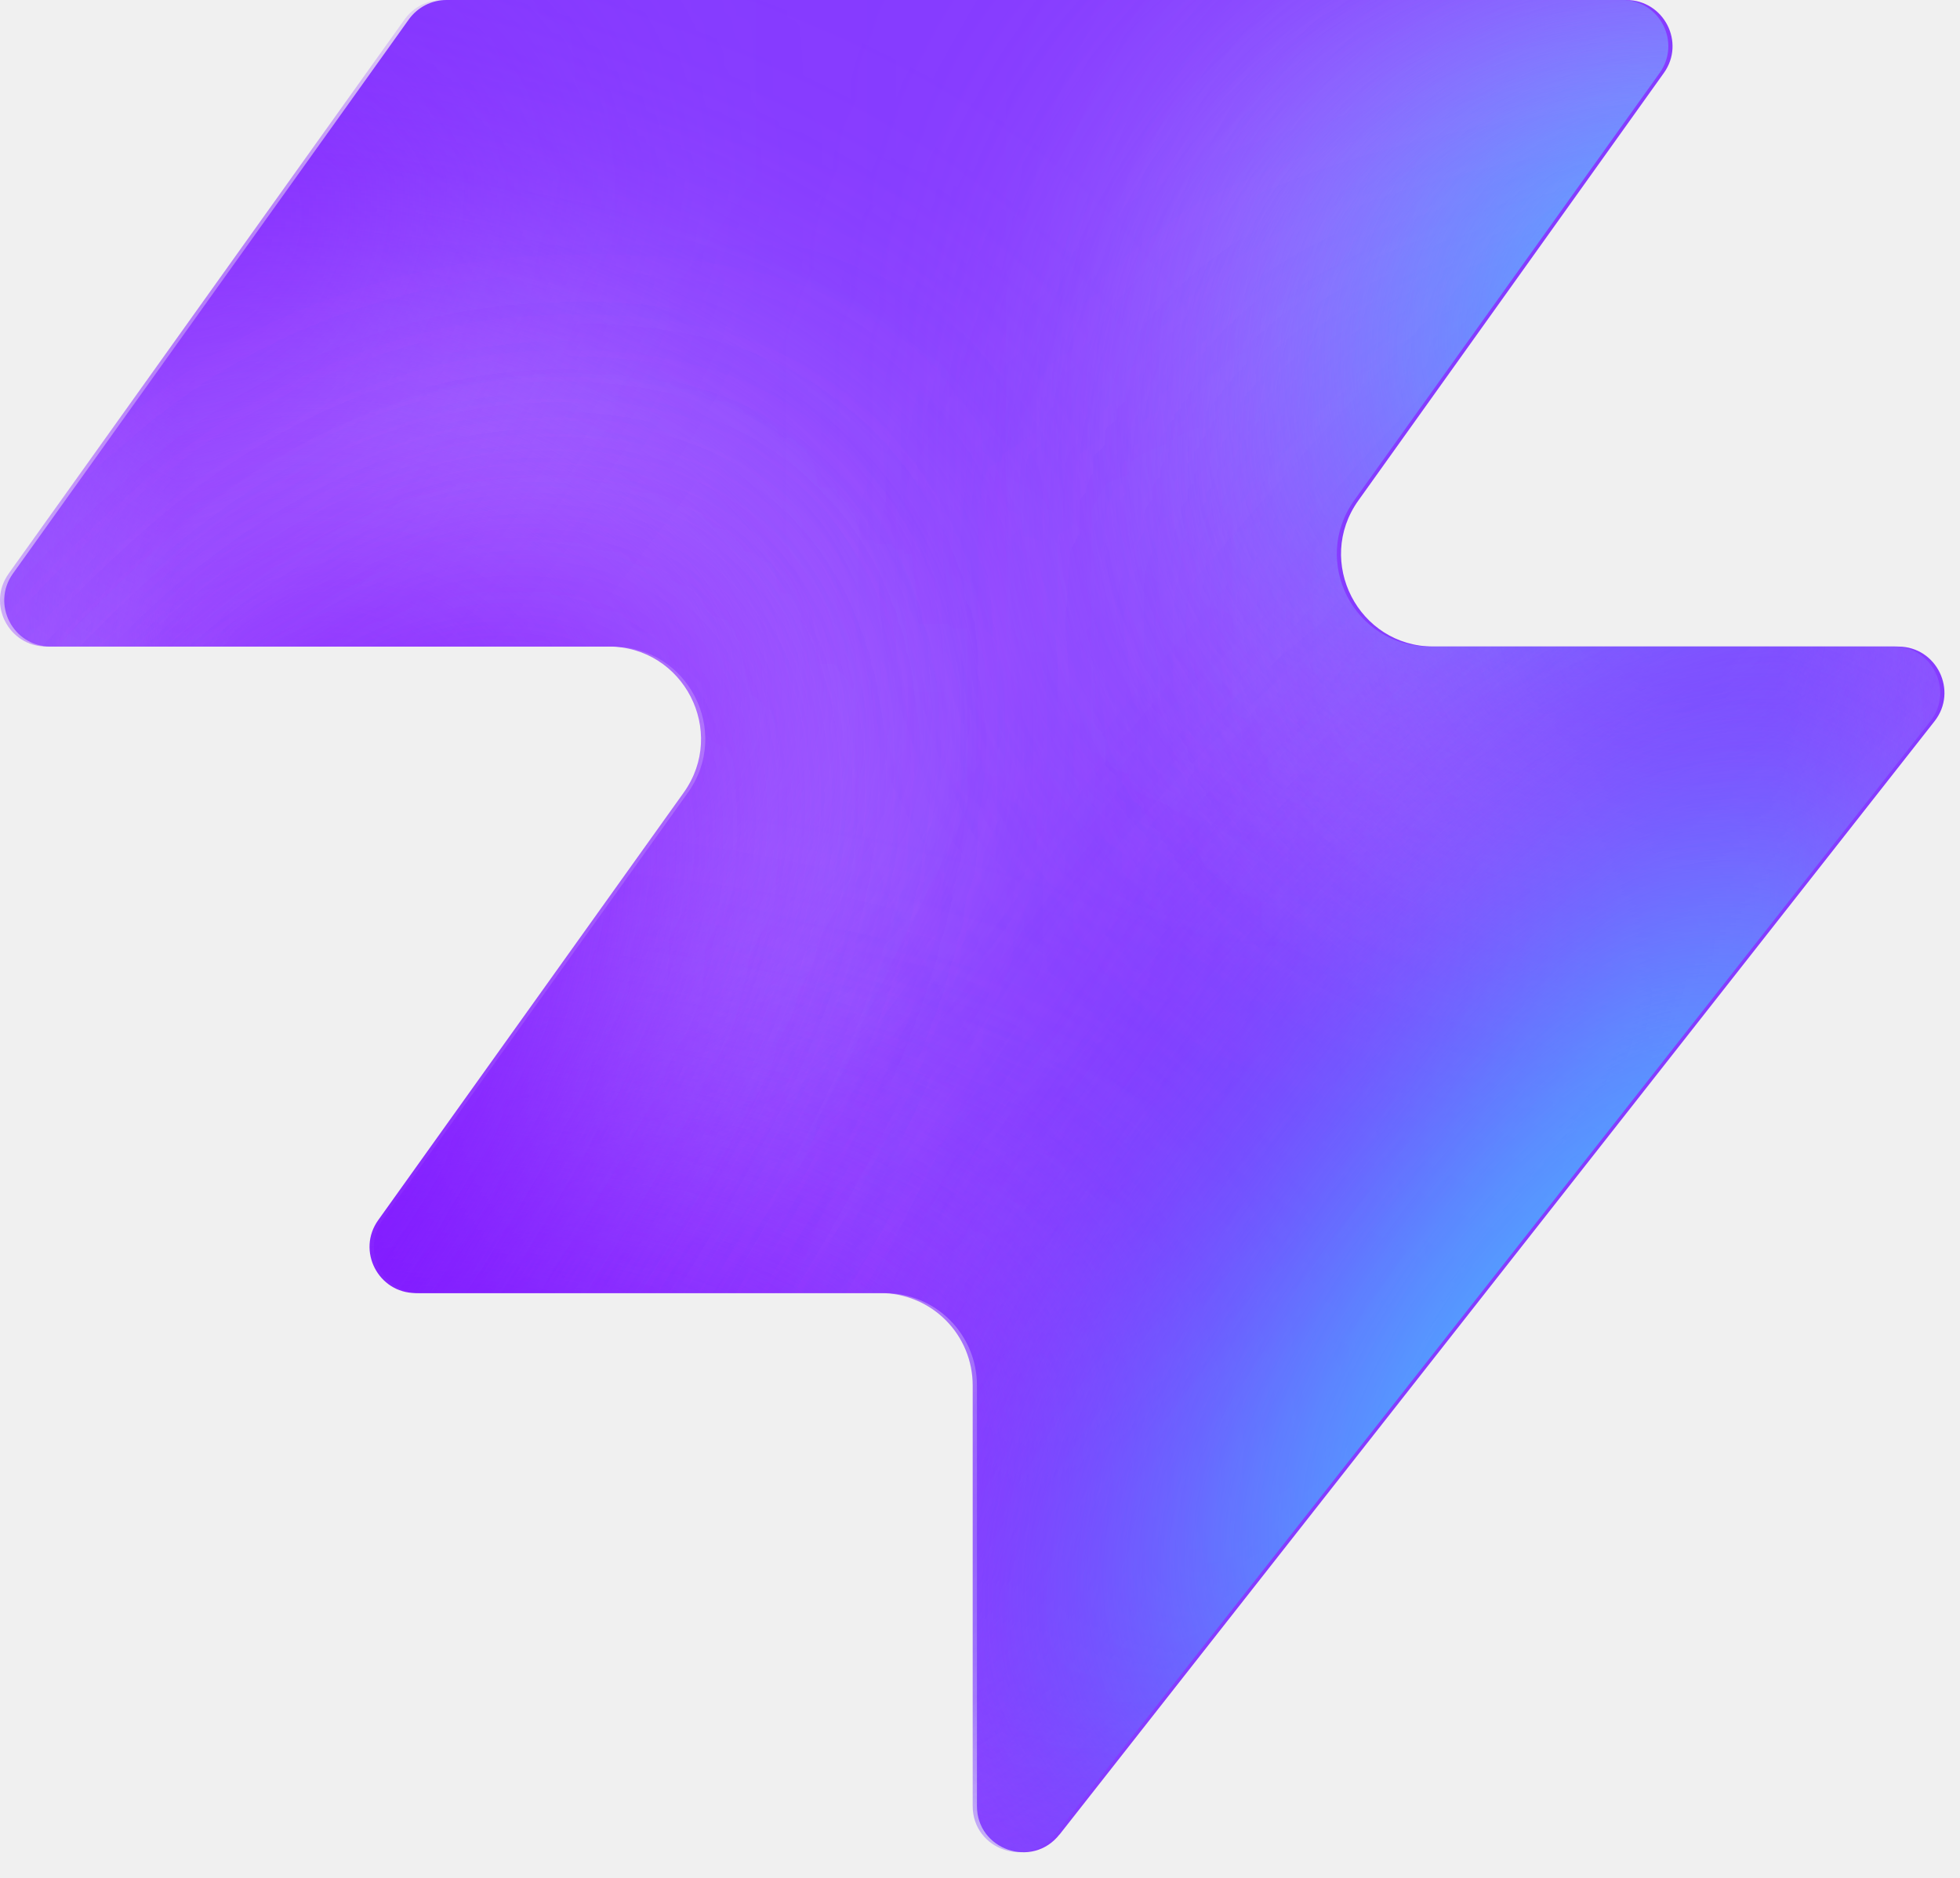
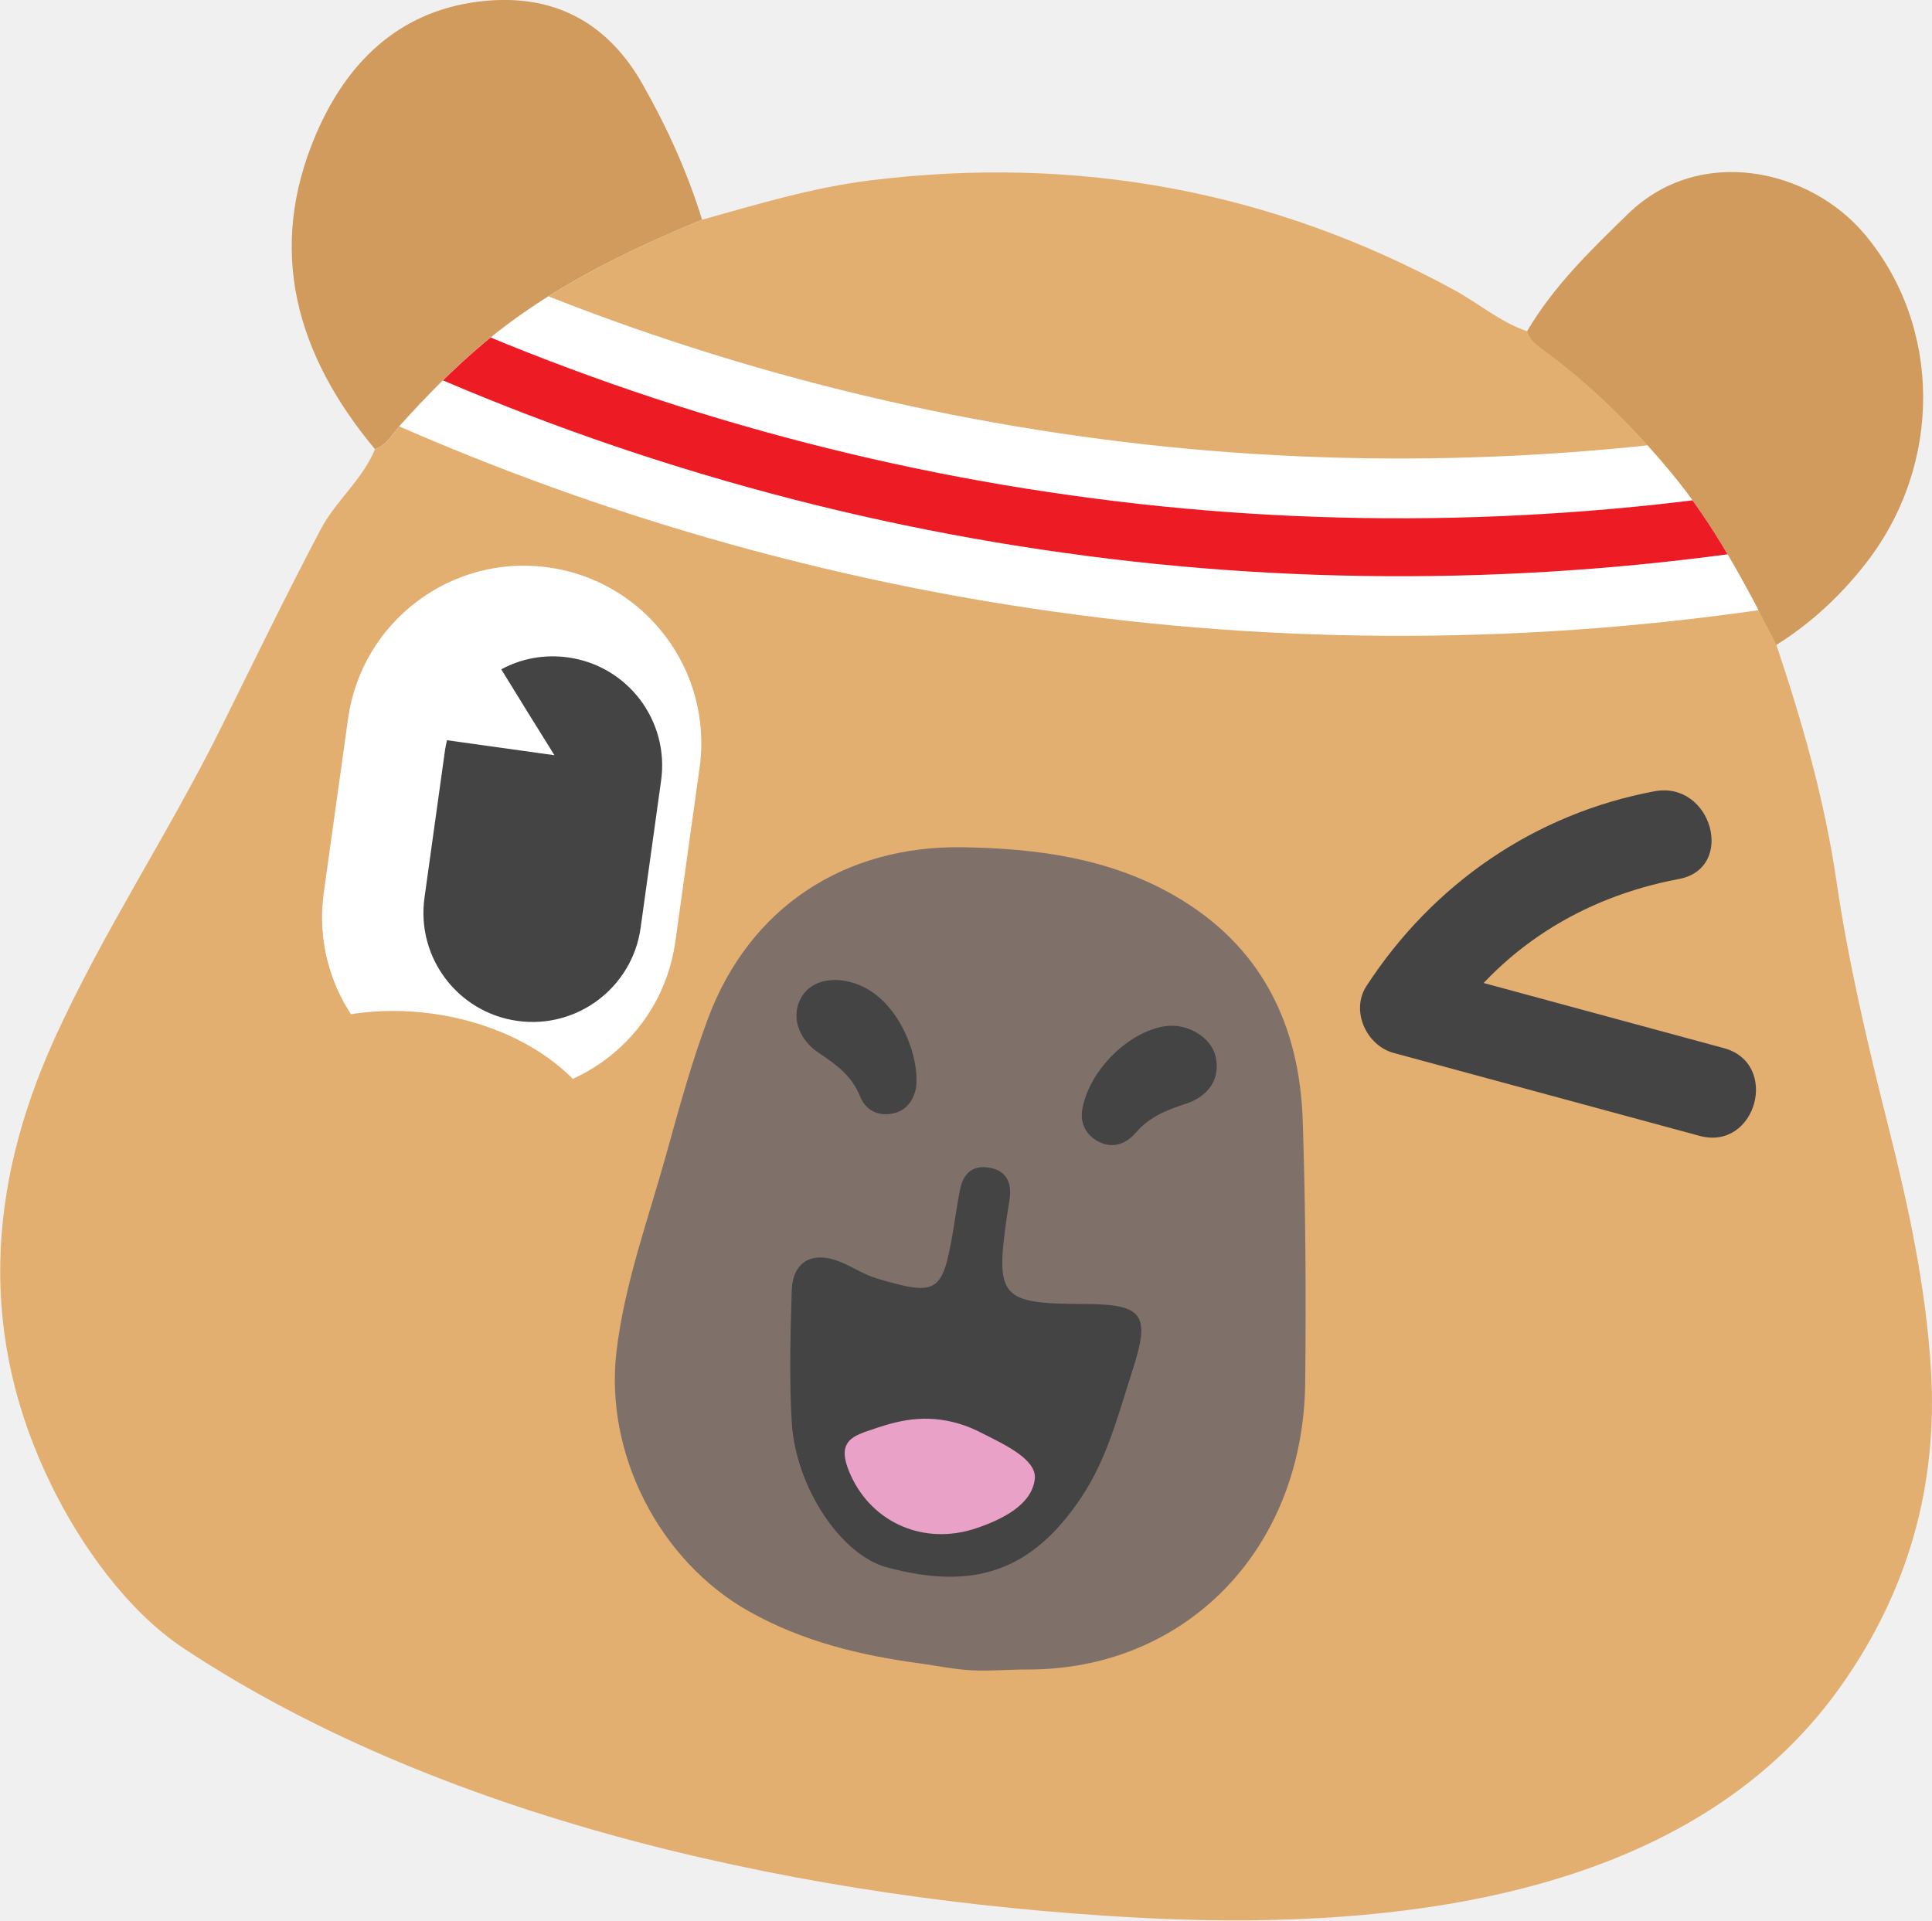
- <svg xmlns="http://www.w3.org/2000/svg" width="48" height="46" fill="none" viewBox="0 0 48 46">
-   <path fill="#863bff" d="M25.946 44.938c-.664.845-2.021.375-2.021-.698V33.937a2.26 2.26 0 0 0-2.262-2.262H10.287c-.92 0-1.456-1.04-.92-1.788l7.48-10.471c1.07-1.497 0-3.578-1.842-3.578H1.237c-.92 0-1.456-1.04-.92-1.788L10.013.474c.214-.297.556-.474.92-.474h28.894c.92 0 1.456 1.04.92 1.788l-7.48 10.471c-1.07 1.498 0 3.579 1.842 3.579h11.377c.943 0 1.473 1.088.89 1.83L25.947 44.94z" style="fill:#863bff;fill:color(display-p3 .525 .23 1);fill-opacity:1" />
-   <mask id="a" width="48" height="46" x="0" y="0" maskUnits="userSpaceOnUse" style="mask-type:alpha">
-     <path fill="#000" d="M25.842 44.938c-.664.844-2.021.375-2.021-.698V33.937a2.26 2.26 0 0 0-2.262-2.262H10.183c-.92 0-1.456-1.04-.92-1.788l7.48-10.471c1.07-1.498 0-3.579-1.842-3.579H1.133c-.92 0-1.456-1.04-.92-1.787L9.91.473c.214-.297.556-.474.92-.474h28.894c.92 0 1.456 1.04.92 1.788l-7.48 10.471c-1.07 1.498 0 3.578 1.842 3.578h11.377c.943 0 1.473 1.088.89 1.832L25.843 44.94z" style="fill:#000;fill-opacity:1" />
-   </mask>
-   <g mask="url(#a)">
-     <g filter="url(#b)">
-       <ellipse cx="5.508" cy="14.704" fill="#ede6ff" rx="5.508" ry="14.704" style="fill:#ede6ff;fill:color(display-p3 .927 .903 1);fill-opacity:1" transform="matrix(.00324 1 1 -.00324 -4.47 31.516)" />
-     </g>
-     <g filter="url(#c)">
-       <ellipse cx="10.399" cy="29.851" fill="#ede6ff" rx="10.399" ry="29.851" style="fill:#ede6ff;fill:color(display-p3 .927 .903 1);fill-opacity:1" transform="matrix(.00324 1 1 -.00324 -39.328 7.883)" />
-     </g>
-     <g filter="url(#d)">
-       <ellipse cx="5.508" cy="30.487" fill="#7e14ff" rx="5.508" ry="30.487" style="fill:#7e14ff;fill:color(display-p3 .492 .077 1);fill-opacity:1" transform="rotate(89.814 -25.913 -14.639)scale(1 -1)" />
-     </g>
-     <g filter="url(#e)">
-       <ellipse cx="5.508" cy="30.599" fill="#7e14ff" rx="5.508" ry="30.599" style="fill:#7e14ff;fill:color(display-p3 .492 .077 1);fill-opacity:1" transform="rotate(89.814 -32.644 -3.334)scale(1 -1)" />
-     </g>
-     <g filter="url(#f)">
-       <ellipse cx="5.508" cy="30.599" fill="#7e14ff" rx="5.508" ry="30.599" style="fill:#7e14ff;fill:color(display-p3 .492 .077 1);fill-opacity:1" transform="matrix(.00324 1 1 -.00324 -34.34 30.47)" />
-     </g>
-     <g filter="url(#g)">
-       <ellipse cx="14.072" cy="22.078" fill="#ede6ff" rx="14.072" ry="22.078" style="fill:#ede6ff;fill:color(display-p3 .927 .903 1);fill-opacity:1" transform="rotate(93.35 24.506 48.493)scale(-1 1)" />
-     </g>
-     <g filter="url(#h)">
-       <ellipse cx="3.47" cy="21.501" fill="#7e14ff" rx="3.47" ry="21.501" style="fill:#7e14ff;fill:color(display-p3 .492 .077 1);fill-opacity:1" transform="rotate(89.009 28.708 47.59)scale(-1 1)" />
-     </g>
-     <g filter="url(#i)">
-       <ellipse cx="3.47" cy="21.501" fill="#7e14ff" rx="3.47" ry="21.501" style="fill:#7e14ff;fill:color(display-p3 .492 .077 1);fill-opacity:1" transform="rotate(89.009 28.708 47.59)scale(-1 1)" />
-     </g>
-     <g filter="url(#j)">
-       <ellipse cx=".387" cy="8.972" fill="#7e14ff" rx="4.407" ry="29.108" style="fill:#7e14ff;fill:color(display-p3 .492 .077 1);fill-opacity:1" transform="rotate(39.51 .387 8.972)" />
-     </g>
-     <g filter="url(#k)">
-       <ellipse cx="47.523" cy="-6.092" fill="#7e14ff" rx="4.407" ry="29.108" style="fill:#7e14ff;fill:color(display-p3 .492 .077 1);fill-opacity:1" transform="rotate(37.892 47.523 -6.092)" />
-     </g>
-     <g filter="url(#l)">
-       <ellipse cx="41.412" cy="6.333" fill="#47bfff" rx="5.971" ry="9.665" style="fill:#47bfff;fill:color(display-p3 .28 .748 1);fill-opacity:1" transform="rotate(37.892 41.412 6.333)" />
-     </g>
-     <g filter="url(#m)">
-       <ellipse cx="-1.879" cy="38.332" fill="#7e14ff" rx="4.407" ry="29.108" style="fill:#7e14ff;fill:color(display-p3 .492 .077 1);fill-opacity:1" transform="rotate(37.892 -1.88 38.332)" />
-     </g>
-     <g filter="url(#n)">
-       <ellipse cx="-1.879" cy="38.332" fill="#7e14ff" rx="4.407" ry="29.108" style="fill:#7e14ff;fill:color(display-p3 .492 .077 1);fill-opacity:1" transform="rotate(37.892 -1.88 38.332)" />
-     </g>
-     <g filter="url(#o)">
-       <ellipse cx="35.651" cy="29.907" fill="#7e14ff" rx="4.407" ry="29.108" style="fill:#7e14ff;fill:color(display-p3 .492 .077 1);fill-opacity:1" transform="rotate(37.892 35.651 29.907)" />
-     </g>
-     <g filter="url(#p)">
-       <ellipse cx="38.418" cy="32.4" fill="#47bfff" rx="5.971" ry="15.297" style="fill:#47bfff;fill:color(display-p3 .28 .748 1);fill-opacity:1" transform="rotate(37.892 38.418 32.4)" />
+ <svg xmlns="http://www.w3.org/2000/svg" id="Capa_2" data-name="Capa 2" viewBox="0 0 144.19 143.33">
+   <defs>
+     <style>
+       .cls-1 {
+         fill: #fff;
+       }
+ 
+       .cls-2 {
+         fill: #444;
+       }
+ 
+       .cls-3 {
+         fill: #eaa1c7;
+       }
+ 
+       .cls-4 {
+         fill: #d19b5e;
+       }
+ 
+       .cls-5 {
+         fill: #e2af70;
+       }
+ 
+       .cls-6 {
+         clip-path: url(#clippath);
+       }
+ 
+       .cls-7 {
+         fill: #7f7169;
+       }
+ 
+       .cls-8 {
+         fill: none;
+       }
+ 
+       .cls-9 {
+         fill: #ed1c24;
+       }
+     </style>
+     <clipPath id="clippath">
+       <path class="cls-8" d="m132.58,48.15c1.92,5.72,3.58,11.52,4.46,17.49.91,6.22,2.35,12.31,3.88,18.39,1.51,5.99,2.81,11.99,3.19,18.17.53,8.65-1.68,16.49-6.67,23.58-11.55,16.42-34.66,18.36-52.99,17.33-23.58-1.32-50.82-6.89-70.73-20.07-4.19-2.77-7.7-7.7-9.89-12.19-5.43-11.1-4.8-22.19.22-33.28,3.63-8.01,8.51-15.33,12.41-23.18,2.47-4.98,4.89-9.98,7.48-14.89,1.12-2.12,3.12-3.7,4.05-5.98.88-.29,1.27-1.1,1.83-1.72,1.99-2.21,4.06-4.33,6.35-6.24,4.86-4.04,10.44-6.77,16.23-9.16,4.15-1.16,8.27-2.41,12.57-2.94,15.39-1.89,29.9.74,43.55,8.18,1.84,1,3.45,2.41,5.47,3.09.25.83.95,1.23,1.59,1.7,3.43,2.55,6.41,5.57,9.14,8.85,3.25,3.91,5.57,8.39,7.88,12.88Z" />
+     </clipPath>
+   </defs>
+   <g id="Capa_1-2" data-name="Capa 1">
+     <g>
+       <path class="cls-5" d="m132.58,48.15c1.92,5.72,3.58,11.52,4.46,17.49.91,6.22,2.35,12.31,3.88,18.39,1.51,5.99,2.81,11.99,3.19,18.17.53,8.65-1.68,16.49-6.67,23.58-11.55,16.42-34.66,18.36-52.99,17.33-23.58-1.32-50.82-6.89-70.73-20.07-4.19-2.77-7.7-7.7-9.89-12.19-5.43-11.1-4.8-22.19.22-33.28,3.63-8.01,8.51-15.33,12.41-23.18,2.47-4.98,4.89-9.98,7.48-14.89,1.12-2.12,3.12-3.7,4.05-5.98.88-.29,1.27-1.1,1.83-1.72,1.99-2.21,4.06-4.33,6.35-6.24,4.86-4.04,10.44-6.77,16.23-9.16,4.15-1.16,8.27-2.41,12.57-2.94,15.39-1.89,29.9.74,43.55,8.18,1.84,1,3.45,2.41,5.47,3.09.25.83.95,1.23,1.59,1.7,3.43,2.55,6.41,5.57,9.14,8.85,3.25,3.91,5.57,8.39,7.88,12.88Z" />
+       <path class="cls-4" d="m52.39,16.4c-5.78,2.39-11.37,5.11-16.23,9.16-2.29,1.91-4.36,4.03-6.35,6.24-.56.62-.95,1.43-1.83,1.72-5.86-7.03-8.12-14.84-4.38-23.54C25.85,4.76,29.65.9,35.65.13c5.41-.7,9.58,1.36,12.3,6.14,1.83,3.22,3.35,6.58,4.45,10.13Z" />
+       <path class="cls-4" d="m132.58,48.15c-2.31-4.49-4.63-8.96-7.88-12.88-2.72-3.28-5.71-6.29-9.14-8.85-.64-.47-1.34-.87-1.59-1.7,1.99-3.38,4.78-6.08,7.55-8.77,5.33-5.18,13.55-3.35,17.65,1.54,5.76,6.87,5.83,17.16.11,24.52-1.89,2.43-4.1,4.5-6.71,6.13Z" />
+       <path class="cls-7" d="m68.69,124.16c-4.49-.6-8.83-1.65-12.83-3.91-6.67-3.77-10.75-11.77-9.85-19.38.6-5.05,2.35-9.81,3.7-14.66.96-3.45,1.9-6.92,3.16-10.27,3.1-8.22,10.16-12.85,19.01-12.7,5.47.09,10.81.79,15.67,3.55,6.56,3.73,9.45,9.64,9.68,16.93.21,6.5.25,13,.18,19.5-.14,12.51-9,21.42-20.72,21.39-1.4,0-2.8.13-4.19.06-1.28-.07-2.54-.33-3.81-.51Z" />
+       <path class="cls-2" d="m68.38,81.13c-.15.82-.6,1.71-1.66,1.96-1.12.27-2.11-.18-2.54-1.27-.6-1.52-1.79-2.38-3.07-3.23-1.62-1.08-2.11-2.87-1.25-4.24.79-1.25,2.54-1.52,4.24-.84,3.03,1.21,4.54,5.37,4.27,7.62Z" />
+       <path class="cls-2" d="m80.75,82.95c.44-2.98,3.44-5.96,6.24-6.36,1.62-.23,3.37.81,3.72,2.22.4,1.62-.42,3-2.25,3.59-1.4.45-2.69.97-3.7,2.15-.68.79-1.68,1.24-2.79.65-.98-.52-1.31-1.38-1.22-2.24Z" />
+       <rect class="cls-1" x="24.94" y="42.16" width="26.49" height="39.61" rx="13.25" ry="13.25" transform="translate(8.93 -4.68) rotate(7.94)" />
+       <path class="cls-2" d="m49.34,58.26l-1.53,11c-.62,4.45-4.74,7.56-9.19,6.94-4.46-.62-7.56-4.74-6.94-9.19l1.53-11c.04-.26.09-.52.15-.76l8.02,1.12c-1.33-2.13-2.66-4.28-3.97-6.41,1.47-.8,3.2-1.14,4.99-.89,2.22.31,4.11,1.49,5.37,3.15,1.26,1.67,1.88,3.81,1.57,6.04Z" />
+       <g>
+         <ellipse class="cls-5" cx="115.58" cy="97.55" rx="10.18" ry="14.82" transform="translate(2.99 198.54) rotate(-82.05)" />
+         <ellipse class="cls-5" cx="30.9" cy="85.74" rx="10.18" ry="14.82" transform="translate(-58.29 104.49) rotate(-82.05)" />
+       </g>
+       <g class="cls-6">
+         <g>
+           <path class="cls-1" d="m134.99,44.97c-18.56,3.04-37.58,3.32-56.21.7-18.64-2.59-36.87-8.04-53.88-16.07l5.65-11.97c15.81,7.46,32.75,12.52,50.06,14.93,17.31,2.44,34.98,2.17,52.23-.65l2.15,13.06Z" />
+           <path class="cls-9" d="m134.26,40.58c-18.12,2.97-36.69,3.24-54.87.68-18.19-2.53-35.99-7.84-52.59-15.68l1.85-3.91c16.21,7.65,33.59,12.84,51.34,15.31,17.75,2.5,35.88,2.23,53.57-.67l.7,4.27Z" />
+         </g>
+       </g>
+       <path class="cls-2" d="m123.48,59.06c-8.96,1.68-16.55,6.93-21.5,14.54-1.2,1.85,0,4.44,2.03,4.99,7.61,2.06,15.22,4.13,22.83,6.19,4.23,1.15,6.03-5.41,1.81-6.55-7.61-2.06-15.22-4.13-22.83-6.19l2.03,4.99c4.03-6.19,10.21-10.06,17.44-11.42,4.29-.8,2.47-7.35-1.81-6.55h0Z" />
+       <g>
+         <path class="cls-2" d="m71.13,91.89c.17-1.05.32-2.1.53-3.14.25-1.24,1.02-1.84,2.3-1.57,1.12.24,1.52,1.05,1.41,2.14-.04.42-.13.84-.19,1.26-.92,6.3-.55,6.73,5.78,6.75,4.44.02,4.9.81,3.54,5.02-1.04,3.22-1.87,6.51-3.77,9.37-3.66,5.5-7.97,7.05-14.56,5.26-3.39-.92-6.79-5.94-7.08-10.84-.19-3.26-.1-6.54,0-9.81.07-2.22,1.6-3.01,3.73-2.1.87.37,1.69.91,2.58,1.18,4.56,1.36,4.94,1.11,5.73-3.52Z" />
+         <path class="cls-3" d="m71.19,106.16c1,.25,1.7.6,2.26.89,1.55.79,3.93,1.89,3.78,3.33-.21,1.94-2.44,3.04-4.41,3.7-3.84,1.28-7.7-.4-9.32-3.95-.41-.91-.61-1.68-.33-2.27.23-.48.69-.75,1.64-1.07,1.72-.59,3.76-1.29,6.39-.63Z" />
+       </g>
    </g>
  </g>
-   <defs>
-     <filter id="b" width="60.045" height="41.654" x="-19.77" y="16.149" color-interpolation-filters="sRGB" filterUnits="userSpaceOnUse">
-       <feFlood flood-opacity="0" result="BackgroundImageFix" />
-       <feBlend in="SourceGraphic" in2="BackgroundImageFix" result="shape" />
-       <feGaussianBlur result="effect1_foregroundBlur_2002_17158" stdDeviation="7.659" />
-     </filter>
-     <filter id="c" width="90.34" height="51.437" x="-54.613" y="-7.533" color-interpolation-filters="sRGB" filterUnits="userSpaceOnUse">
-       <feFlood flood-opacity="0" result="BackgroundImageFix" />
-       <feBlend in="SourceGraphic" in2="BackgroundImageFix" result="shape" />
-       <feGaussianBlur result="effect1_foregroundBlur_2002_17158" stdDeviation="7.659" />
-     </filter>
-     <filter id="d" width="79.355" height="29.4" x="-49.64" y="2.03" color-interpolation-filters="sRGB" filterUnits="userSpaceOnUse">
-       <feFlood flood-opacity="0" result="BackgroundImageFix" />
-       <feBlend in="SourceGraphic" in2="BackgroundImageFix" result="shape" />
-       <feGaussianBlur result="effect1_foregroundBlur_2002_17158" stdDeviation="4.596" />
-     </filter>
-     <filter id="e" width="79.579" height="29.4" x="-45.045" y="20.029" color-interpolation-filters="sRGB" filterUnits="userSpaceOnUse">
-       <feFlood flood-opacity="0" result="BackgroundImageFix" />
-       <feBlend in="SourceGraphic" in2="BackgroundImageFix" result="shape" />
-       <feGaussianBlur result="effect1_foregroundBlur_2002_17158" stdDeviation="4.596" />
-     </filter>
-     <filter id="f" width="79.579" height="29.4" x="-43.513" y="21.178" color-interpolation-filters="sRGB" filterUnits="userSpaceOnUse">
-       <feFlood flood-opacity="0" result="BackgroundImageFix" />
-       <feBlend in="SourceGraphic" in2="BackgroundImageFix" result="shape" />
-       <feGaussianBlur result="effect1_foregroundBlur_2002_17158" stdDeviation="4.596" />
-     </filter>
-     <filter id="g" width="74.749" height="58.852" x="15.756" y="-17.901" color-interpolation-filters="sRGB" filterUnits="userSpaceOnUse">
-       <feFlood flood-opacity="0" result="BackgroundImageFix" />
-       <feBlend in="SourceGraphic" in2="BackgroundImageFix" result="shape" />
-       <feGaussianBlur result="effect1_foregroundBlur_2002_17158" stdDeviation="7.659" />
-     </filter>
-     <filter id="h" width="61.377" height="25.362" x="23.548" y="2.284" color-interpolation-filters="sRGB" filterUnits="userSpaceOnUse">
-       <feFlood flood-opacity="0" result="BackgroundImageFix" />
-       <feBlend in="SourceGraphic" in2="BackgroundImageFix" result="shape" />
-       <feGaussianBlur result="effect1_foregroundBlur_2002_17158" stdDeviation="4.596" />
-     </filter>
-     <filter id="i" width="61.377" height="25.362" x="23.548" y="2.284" color-interpolation-filters="sRGB" filterUnits="userSpaceOnUse">
-       <feFlood flood-opacity="0" result="BackgroundImageFix" />
-       <feBlend in="SourceGraphic" in2="BackgroundImageFix" result="shape" />
-       <feGaussianBlur result="effect1_foregroundBlur_2002_17158" stdDeviation="4.596" />
-     </filter>
-     <filter id="j" width="56.045" height="63.649" x="-27.636" y="-22.853" color-interpolation-filters="sRGB" filterUnits="userSpaceOnUse">
-       <feFlood flood-opacity="0" result="BackgroundImageFix" />
-       <feBlend in="SourceGraphic" in2="BackgroundImageFix" result="shape" />
-       <feGaussianBlur result="effect1_foregroundBlur_2002_17158" stdDeviation="4.596" />
-     </filter>
-     <filter id="k" width="54.814" height="64.646" x="20.116" y="-38.415" color-interpolation-filters="sRGB" filterUnits="userSpaceOnUse">
-       <feFlood flood-opacity="0" result="BackgroundImageFix" />
-       <feBlend in="SourceGraphic" in2="BackgroundImageFix" result="shape" />
-       <feGaussianBlur result="effect1_foregroundBlur_2002_17158" stdDeviation="4.596" />
-     </filter>
-     <filter id="l" width="33.541" height="35.313" x="24.641" y="-11.323" color-interpolation-filters="sRGB" filterUnits="userSpaceOnUse">
-       <feFlood flood-opacity="0" result="BackgroundImageFix" />
-       <feBlend in="SourceGraphic" in2="BackgroundImageFix" result="shape" />
-       <feGaussianBlur result="effect1_foregroundBlur_2002_17158" stdDeviation="4.596" />
-     </filter>
-     <filter id="m" width="54.814" height="64.646" x="-29.286" y="6.009" color-interpolation-filters="sRGB" filterUnits="userSpaceOnUse">
-       <feFlood flood-opacity="0" result="BackgroundImageFix" />
-       <feBlend in="SourceGraphic" in2="BackgroundImageFix" result="shape" />
-       <feGaussianBlur result="effect1_foregroundBlur_2002_17158" stdDeviation="4.596" />
-     </filter>
-     <filter id="n" width="54.814" height="64.646" x="-29.286" y="6.009" color-interpolation-filters="sRGB" filterUnits="userSpaceOnUse">
-       <feFlood flood-opacity="0" result="BackgroundImageFix" />
-       <feBlend in="SourceGraphic" in2="BackgroundImageFix" result="shape" />
-       <feGaussianBlur result="effect1_foregroundBlur_2002_17158" stdDeviation="4.596" />
-     </filter>
-     <filter id="o" width="54.814" height="64.646" x="8.244" y="-2.416" color-interpolation-filters="sRGB" filterUnits="userSpaceOnUse">
-       <feFlood flood-opacity="0" result="BackgroundImageFix" />
-       <feBlend in="SourceGraphic" in2="BackgroundImageFix" result="shape" />
-       <feGaussianBlur result="effect1_foregroundBlur_2002_17158" stdDeviation="4.596" />
-     </filter>
-     <filter id="p" width="39.409" height="43.623" x="18.713" y="10.588" color-interpolation-filters="sRGB" filterUnits="userSpaceOnUse">
-       <feFlood flood-opacity="0" result="BackgroundImageFix" />
-       <feBlend in="SourceGraphic" in2="BackgroundImageFix" result="shape" />
-       <feGaussianBlur result="effect1_foregroundBlur_2002_17158" stdDeviation="4.596" />
-     </filter>
-   </defs>
</svg>
